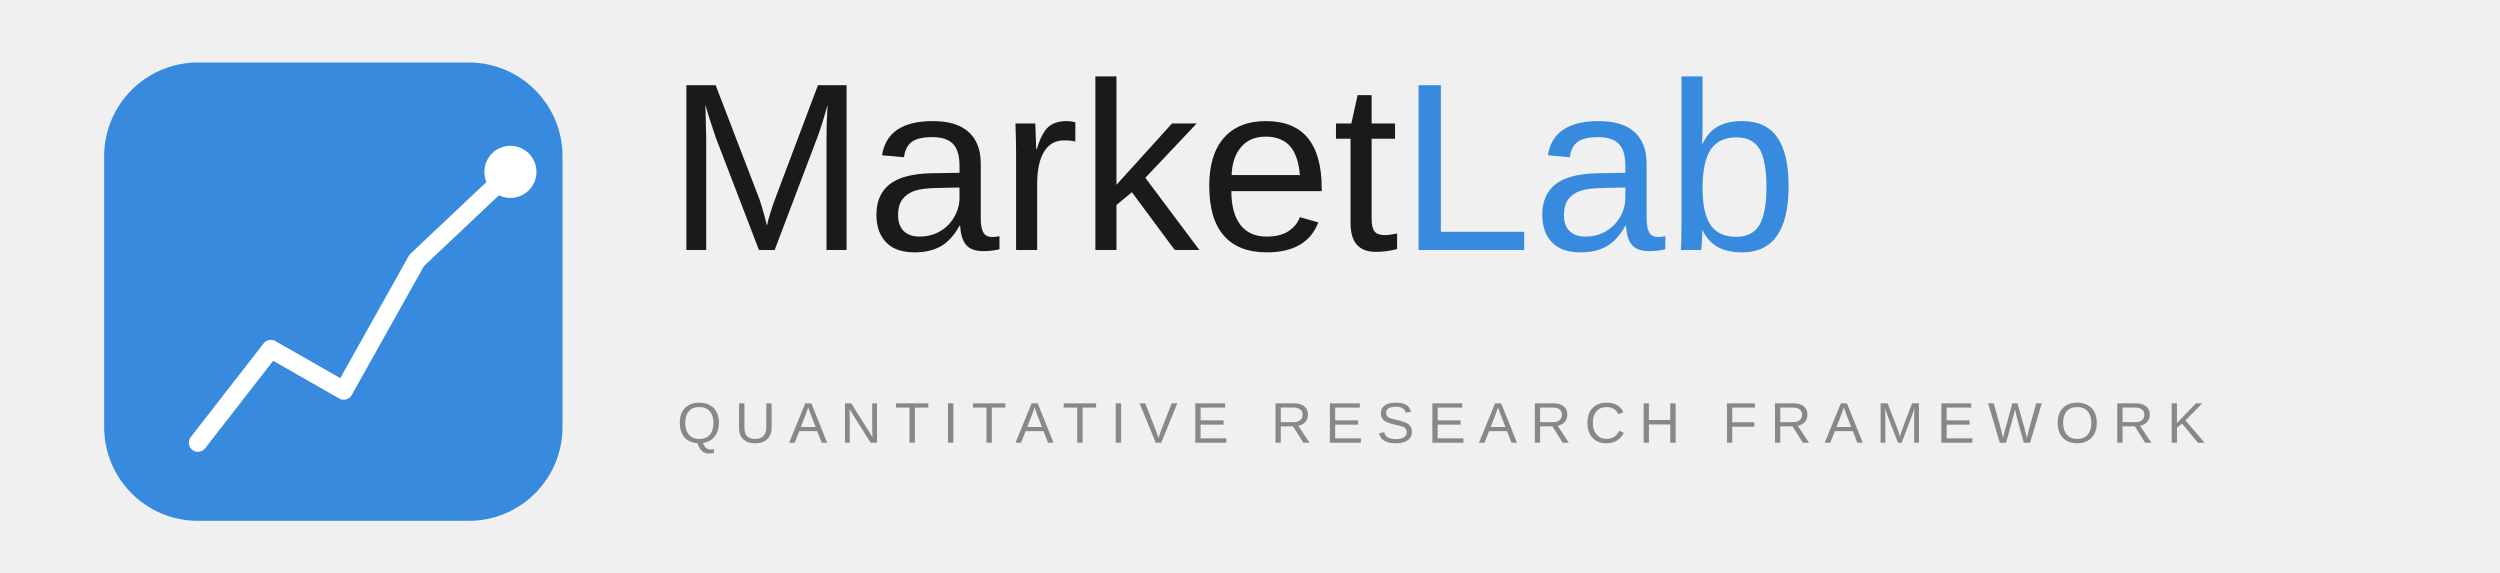
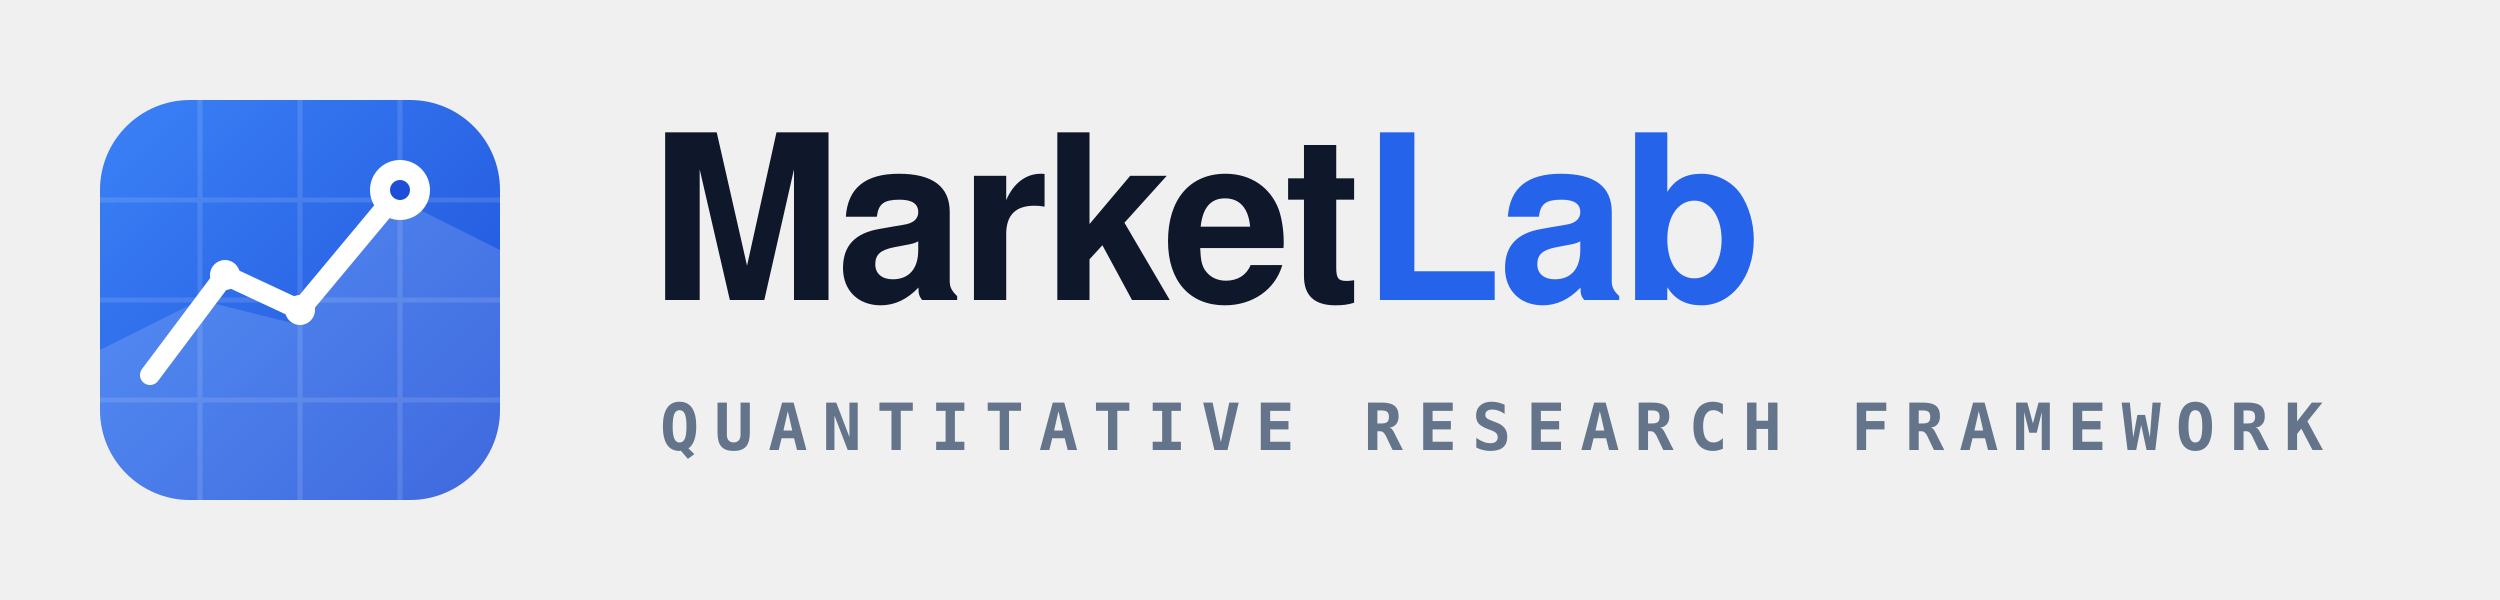
- <svg xmlns="http://www.w3.org/2000/svg" width="480" height="110" viewBox="0 0 480 110">
+ <svg xmlns="http://www.w3.org/2000/svg" width="500" height="120" viewBox="0 0 500 120">
  <style>
-     .main-text { fill: #1a1a1a; }
-     .sub-text { fill: #888888; }
-     
+     .main-text { fill: #0f172a; }
+     .sub-text { fill: #64748b; }
+     .accent { fill: #2563eb; }
+ 
    @media (prefers-color-scheme: dark) {
-       .main-text { fill: #ffffff; }
-       .sub-text { fill: #b0b0b0; }
+       .main-text { fill: #f8fafc; }
+       .sub-text { fill: #94a3b8; }
+       .accent { fill: #3b82f6; }
    }
  </style>
-   <rect x="20" y="12" width="88" height="88" rx="18" fill="#378ADD" />
-   <polyline points="38,85 52,67 66,75 80,50 98,33" fill="none" stroke="white" stroke-width="3.5" stroke-linecap="round" stroke-linejoin="round" />
-   <circle cx="98" cy="33" r="5" fill="white" />
-   <text x="128" y="48" font-family="Arial, sans-serif" font-size="46" font-weight="500" class="main-text">
-     Market<tspan fill="#378ADD">Lab</tspan>
+   <defs>
+     <linearGradient id="grad" x1="0%" y1="0%" x2="100%" y2="100%">
+       <stop offset="0%" stop-color="#3b82f6" />
+       <stop offset="100%" stop-color="#1d4ed8" />
+     </linearGradient>
+     <clipPath id="clip">
+       <rect x="20" y="20" width="80" height="80" rx="18" />
+     </clipPath>
+   </defs>
+   <rect x="20" y="20" width="80" height="80" rx="18" fill="url(#grad)" />
+   <g clip-path="url(#clip)">
+     <g stroke="white" stroke-width="1" opacity="0.12">
+       <line x1="20" y1="40" x2="100" y2="40" />
+       <line x1="20" y1="60" x2="100" y2="60" />
+       <line x1="20" y1="80" x2="100" y2="80" />
+       <line x1="40" y1="20" x2="40" y2="100" />
+       <line x1="60" y1="20" x2="60" y2="100" />
+       <line x1="80" y1="20" x2="80" y2="100" />
+     </g>
+     <path d="M20 100 L20 70 L40 60 L60 65 L80 40 L100 50 L100 100 Z" fill="white" opacity="0.15" />
+   </g>
+   <path d="M30 75 L45 55 L60 62 L80 38" stroke="white" stroke-width="4" fill="none" stroke-linecap="round" stroke-linejoin="round" />
+   <circle cx="45" cy="55" r="3" fill="white" />
+   <circle cx="60" cy="62" r="3" fill="white" />
+   <circle cx="80" cy="38" r="6" fill="white" />
+   <circle cx="80" cy="38" r="2" fill="#1d4ed8" />
+   <text x="130" y="60" font-family="-apple-system, BlinkMacSystemFont, 'Segoe UI', Helvetica, Arial, sans-serif" font-size="46" font-weight="700" letter-spacing="-1" class="main-text">
+ 
+     Market<tspan class="accent">Lab</tspan>
  </text>
-   <text x="130" y="85" font-family="Arial, sans-serif" font-size="11" class="sub-text" letter-spacing="2.5">
+   <text x="132" y="90" font-family="ui-monospace, SFMono-Regular, Consolas, Menlo, monospace" font-size="13" font-weight="600" letter-spacing="3" class="sub-text">
+ 
    QUANTITATIVE RESEARCH FRAMEWORK
  </text>
</svg>
